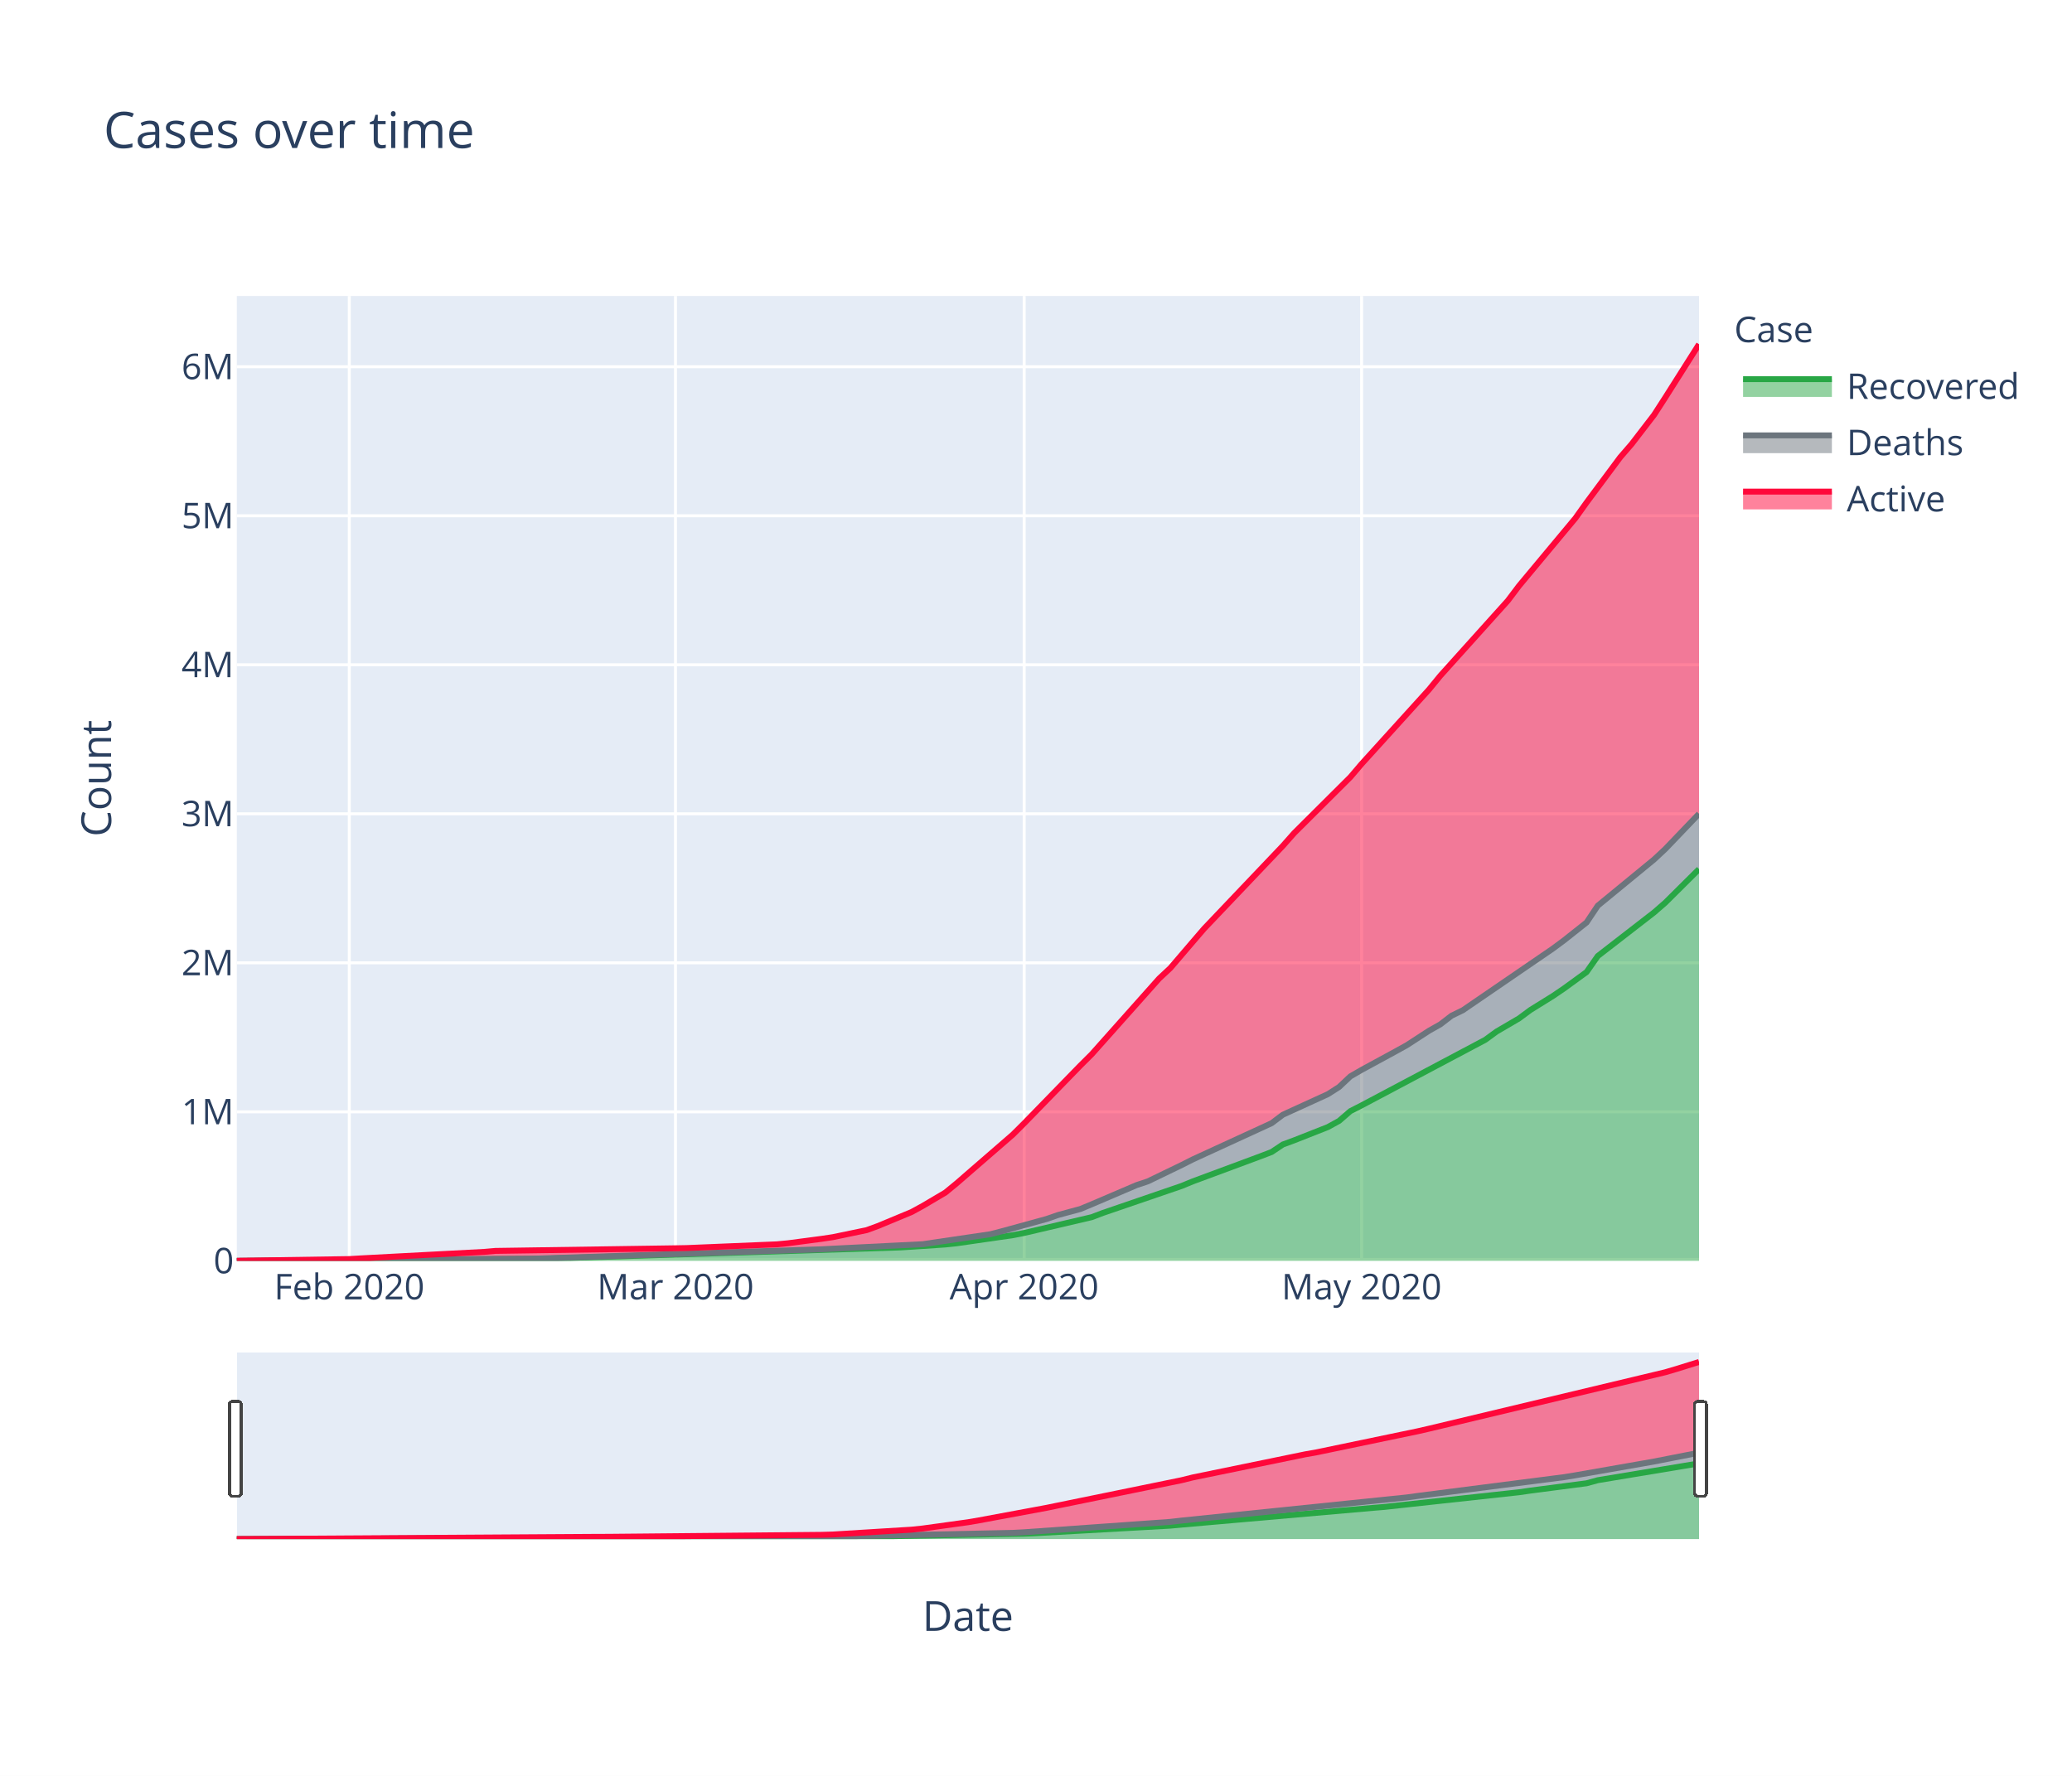
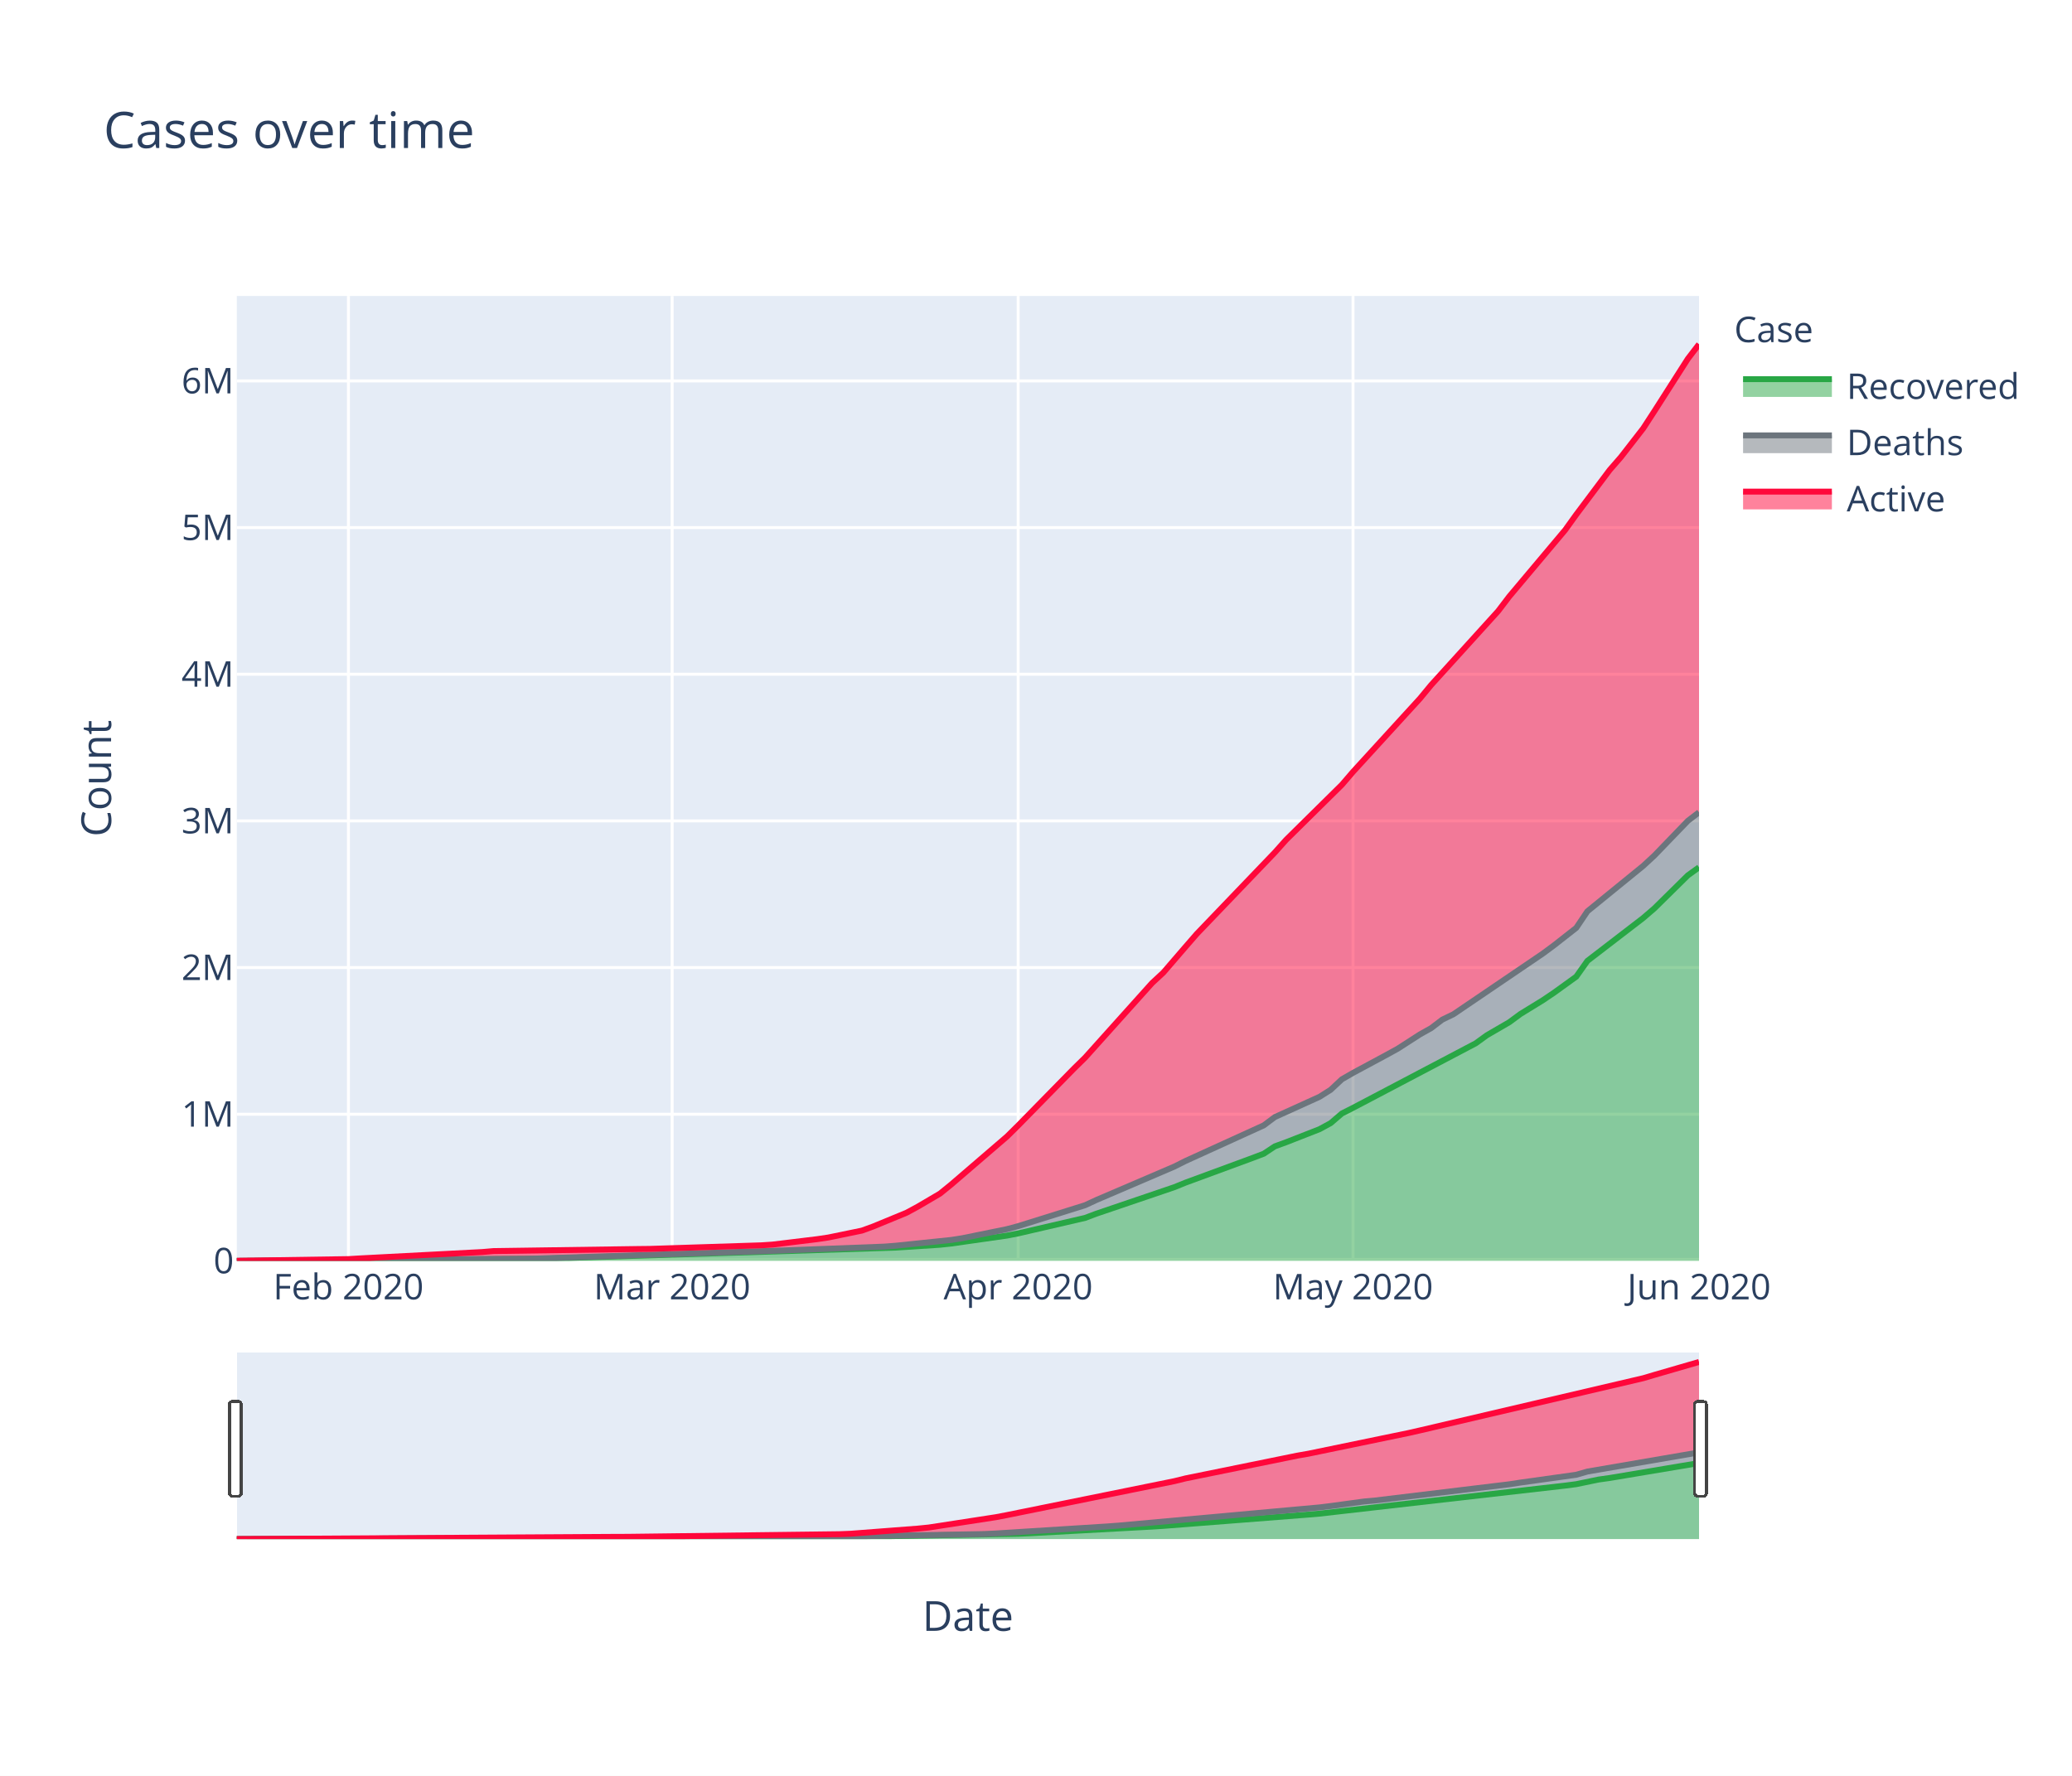
<svg xmlns="http://www.w3.org/2000/svg" class="main-svg" width="700" height="600" style="" viewBox="0 0 700 600">
  <rect x="0" y="0" width="700" height="600" style="fill: rgb(255, 255, 255); fill-opacity: 1;" />
-   <defs id="defs-5754a7">
+   <defs id="defs-0ef2ff">
    <g class="clips">
-       <clipPath id="clip5754a7xyplot" class="plotclip">
+       <clipPath id="clip0ef2ffxyplot" class="plotclip">
        <rect width="494" height="326" />
      </clipPath>
-       <clipPath class="axesclip" id="clip5754a7x">
+       <clipPath class="axesclip" id="clip0ef2ffx">
        <rect x="80" y="0" width="494" height="600" />
      </clipPath>
-       <clipPath class="axesclip" id="clip5754a7y">
+       <clipPath class="axesclip" id="clip0ef2ffy">
        <rect x="0" y="100" width="700" height="326" />
      </clipPath>
-       <clipPath class="axesclip" id="clip5754a7xy">
+       <clipPath class="axesclip" id="clip0ef2ffxy">
        <rect x="80" y="100" width="494" height="326" />
      </clipPath>
    </g>
    <g class="gradients" />
  </defs>
  <g class="bglayer">
    <rect class="bg" x="80" y="100" width="494" height="326" style="fill: rgb(229, 236, 246); fill-opacity: 1; stroke-width: 0;" />
  </g>
  <g class="layer-below">
    <g class="imagelayer" />
    <g class="shapelayer" />
  </g>
  <g class="cartesianlayer">
    <g class="subplot xy">
      <g class="layer-subplot">
        <g class="shapelayer" />
        <g class="imagelayer" />
      </g>
      <g class="gridlayer">
        <g class="x">
-           <path class="xgrid crisp" transform="translate(118,0)" d="M0,100v326" style="stroke: rgb(255, 255, 255); stroke-opacity: 1; stroke-width: 1px;" />
-           <path class="xgrid crisp" transform="translate(228.2,0)" d="M0,100v326" style="stroke: rgb(255, 255, 255); stroke-opacity: 1; stroke-width: 1px;" />
-           <path class="xgrid crisp" transform="translate(346,0)" d="M0,100v326" style="stroke: rgb(255, 255, 255); stroke-opacity: 1; stroke-width: 1px;" />
-           <path class="xgrid crisp" transform="translate(460,0)" d="M0,100v326" style="stroke: rgb(255, 255, 255); stroke-opacity: 1; stroke-width: 1px;" />
+           <path class="xgrid crisp" transform="translate(117.71,0)" d="M0,100v326" style="stroke: rgb(255, 255, 255); stroke-opacity: 1; stroke-width: 1px;" />
+           <path class="xgrid crisp" transform="translate(227.07,0)" d="M0,100v326" style="stroke: rgb(255, 255, 255); stroke-opacity: 1; stroke-width: 1px;" />
+           <path class="xgrid crisp" transform="translate(343.97,0)" d="M0,100v326" style="stroke: rgb(255, 255, 255); stroke-opacity: 1; stroke-width: 1px;" />
+           <path class="xgrid crisp" transform="translate(457.1,0)" d="M0,100v326" style="stroke: rgb(255, 255, 255); stroke-opacity: 1; stroke-width: 1px;" />
        </g>
        <g class="y">
-           <path class="ygrid crisp" transform="translate(0,375.65)" d="M80,0h494" style="stroke: rgb(255, 255, 255); stroke-opacity: 1; stroke-width: 1px;" />
-           <path class="ygrid crisp" transform="translate(0,325.3)" d="M80,0h494" style="stroke: rgb(255, 255, 255); stroke-opacity: 1; stroke-width: 1px;" />
-           <path class="ygrid crisp" transform="translate(0,274.95)" d="M80,0h494" style="stroke: rgb(255, 255, 255); stroke-opacity: 1; stroke-width: 1px;" />
-           <path class="ygrid crisp" transform="translate(0,224.6)" d="M80,0h494" style="stroke: rgb(255, 255, 255); stroke-opacity: 1; stroke-width: 1px;" />
-           <path class="ygrid crisp" transform="translate(0,174.26)" d="M80,0h494" style="stroke: rgb(255, 255, 255); stroke-opacity: 1; stroke-width: 1px;" />
-           <path class="ygrid crisp" transform="translate(0,123.91)" d="M80,0h494" style="stroke: rgb(255, 255, 255); stroke-opacity: 1; stroke-width: 1px;" />
+           <path class="ygrid crisp" transform="translate(0,376.45)" d="M80,0h494" style="stroke: rgb(255, 255, 255); stroke-opacity: 1; stroke-width: 1px;" />
+           <path class="ygrid crisp" transform="translate(0,326.9)" d="M80,0h494" style="stroke: rgb(255, 255, 255); stroke-opacity: 1; stroke-width: 1px;" />
+           <path class="ygrid crisp" transform="translate(0,277.35)" d="M80,0h494" style="stroke: rgb(255, 255, 255); stroke-opacity: 1; stroke-width: 1px;" />
+           <path class="ygrid crisp" transform="translate(0,227.8)" d="M80,0h494" style="stroke: rgb(255, 255, 255); stroke-opacity: 1; stroke-width: 1px;" />
+           <path class="ygrid crisp" transform="translate(0,178.25)" d="M80,0h494" style="stroke: rgb(255, 255, 255); stroke-opacity: 1; stroke-width: 1px;" />
+           <path class="ygrid crisp" transform="translate(0,128.7)" d="M80,0h494" style="stroke: rgb(255, 255, 255); stroke-opacity: 1; stroke-width: 1px;" />
        </g>
      </g>
      <g class="zerolinelayer">
        <path class="yzl zl crisp" transform="translate(0,426)" d="M80,0h494" style="stroke: rgb(255, 255, 255); stroke-opacity: 1; stroke-width: 2px;" />
      </g>
      <path class="xlines-below" />
      <path class="ylines-below" />
      <g class="overlines-below" />
      <g class="xaxislayer-below" />
      <g class="yaxislayer-below" />
      <g class="overaxes-below" />
-       <g class="plot" transform="translate(80, 100)" clip-path="url('#clip5754a7xyplot')">
+       <g class="plot" transform="translate(80, 100)" clip-path="url('#clip0ef2ffxyplot')">
        <g class="scatterlayer mlayer">
-           <g class="trace scatter trace9bbd2c" style="stroke-miterlimit: 2;">
+           <g class="trace scatter trace11f386" style="stroke-miterlimit: 2;">
            <g class="fills">
              <g>
-                 <path class="js-fill" d="M494,326L0,326L0,326L102.6,325.28L106.4,325.19L224.2,321.46L228,321.22L239.4,320.46L243.2,320.06L262.2,317.32L266,316.57L288.8,311.24L292.6,309.8L319.2,300.69L323,299.13L345.8,290.67L349.6,289.22L353.4,286.68L357.2,285.28L368.6,280.79L372.4,278.7L376.2,275.41L380,273.47L421.8,251.3L425.6,248.52L433.2,244.07L437,241.25L444.6,236.53L448.4,233.95L456,228.42L459.8,223L478.8,208.28L482.6,204.97L494,193.64" style="fill: rgb(40, 167, 69); fill-opacity: 0.5; stroke-width: 0;" />
+                 <path class="js-fill" d="M494,326L0,326L0,326L101.82,325.29L105.59,325.2L222.49,321.53L226.26,321.29L237.57,320.55L241.34,320.15L260.2,317.46L263.97,316.72L286.6,311.48L290.37,310.06L316.76,301.09L320.53,299.56L343.16,291.23L346.93,289.8L350.7,287.3L354.47,285.93L365.79,281.5L369.56,279.45L373.33,276.21L377.1,274.3L418.58,252.48L422.35,249.75L429.89,245.37L433.66,242.59L441.21,237.95L444.98,235.41L452.52,229.97L456.29,224.64L475.15,210.14L478.92,206.89L490.23,195.74L494,193.03" style="fill: rgb(40, 167, 69); fill-opacity: 0.5; stroke-width: 0;" />
              </g>
              <g>
-                 <path class="js-fill" d="M0,326L98.8,325.27L102.6,325.18L197.6,322.08L201.4,321.88L231.8,320.36L235.6,319.79L254.6,316.99L258.4,316.01L273.6,311.84L277.4,310.52L285,308.47L288.8,306.89L304,300.39L307.8,299.13L319.2,293.62L323,291.7L349.6,279.48L353.4,276.62L368.6,269.68L372.4,267.25L376.2,263.67L380,261.47L391.4,255.27L395.2,253.17L402.8,248.23L406.6,246.09L410.4,243.17L414.2,241.32L444.6,220.51L448.4,217.69L456,211.67L459.8,205.99L478.8,190.39L482.6,186.84L494,174.93L494,193.64L482.6,204.97L478.8,208.28L459.8,223L456,228.42L448.4,233.95L444.6,236.53L437,241.25L433.2,244.07L425.6,248.52L421.8,251.3L380,273.47L376.2,275.41L372.4,278.7L368.6,280.79L357.2,285.28L353.4,286.68L349.6,289.22L345.8,290.67L323,299.13L319.2,300.69L292.6,309.8L288.8,311.24L266,316.57L262.2,317.32L243.2,320.06L239.4,320.46L228,321.22L224.2,321.46L106.4,325.19L102.6,325.28L0,326Z" style="fill: rgb(108, 117, 125); fill-opacity: 0.5; stroke-width: 0;" />
+                 <path class="js-fill" d="M0,326L98.05,325.28L101.82,325.19L181.01,322.61L184.78,322.47L218.72,321.18L222.49,320.89L241.34,318.93L245.11,318.34L260.2,315.27L263.97,314.26L286.6,307.19L290.37,305.44L316.76,294.13L320.53,292.24L346.93,280.22L350.7,277.41L365.79,270.57L369.56,268.19L373.33,264.66L377.1,262.49L388.41,256.4L392.18,254.33L399.73,249.47L403.5,247.36L407.27,244.49L411.04,242.67L441.21,222.19L444.98,219.4L452.52,213.49L456.29,207.89L475.15,192.54L478.92,189.05L490.23,177.32L494,174.44L494,193.03L490.23,195.74L478.92,206.89L475.15,210.14L456.29,224.64L452.52,229.97L444.98,235.41L441.21,237.95L433.66,242.59L429.89,245.37L422.35,249.75L418.58,252.48L377.1,274.3L373.33,276.21L369.56,279.45L365.79,281.5L354.47,285.93L350.7,287.3L346.93,289.8L343.16,291.23L320.53,299.56L316.76,301.09L290.37,310.06L286.6,311.48L263.97,316.72L260.2,317.46L241.34,320.15L237.57,320.55L226.26,321.29L222.49,321.53L105.59,325.2L101.82,325.29L0,326Z" style="fill: rgb(108, 117, 125); fill-opacity: 0.5; stroke-width: 0;" />
              </g>
            </g>
            <g class="errorbars" />
            <g class="lines">
-               <path class="js-line" d="M0,326L102.6,325.28L106.4,325.19L224.2,321.46L228,321.22L239.4,320.46L243.2,320.06L262.2,317.32L266,316.57L288.8,311.24L292.6,309.8L319.2,300.69L323,299.13L345.8,290.67L349.6,289.22L353.4,286.68L357.2,285.28L368.6,280.79L372.4,278.7L376.2,275.41L380,273.47L421.8,251.3L425.6,248.52L433.2,244.07L437,241.25L444.6,236.53L448.4,233.95L456,228.42L459.8,223L478.8,208.28L482.6,204.97L494,193.64" style="vector-effect: non-scaling-stroke; fill: none; stroke: rgb(40, 167, 69); stroke-opacity: 1; stroke-width: 2px; opacity: 1;" />
+               <path class="js-line" d="M0,326L101.82,325.29L105.59,325.2L222.49,321.53L226.26,321.29L237.57,320.55L241.34,320.15L260.2,317.46L263.97,316.72L286.6,311.48L290.37,310.06L316.76,301.09L320.53,299.56L343.16,291.23L346.93,289.8L350.7,287.3L354.47,285.93L365.79,281.5L369.56,279.45L373.33,276.21L377.1,274.3L418.58,252.48L422.35,249.75L429.89,245.37L433.66,242.59L441.21,237.95L444.98,235.41L452.52,229.97L456.29,224.64L475.15,210.14L478.92,206.89L490.23,195.74L494,193.03" style="vector-effect: non-scaling-stroke; fill: none; stroke: rgb(40, 167, 69); stroke-opacity: 1; stroke-width: 2px; opacity: 1;" />
            </g>
            <g class="points" />
            <g class="text" />
          </g>
-           <g class="trace scatter trace257db1" style="stroke-miterlimit: 2;">
+           <g class="trace scatter trace786632" style="stroke-miterlimit: 2;">
            <g class="fills">
              <g>
-                 <path class="js-fill" d="M0,325.97L38,325.39L41.8,325.16L83.6,322.96L87.4,322.63L148.2,321.74L152,321.67L182.4,320.41L186.2,320.05L197.6,318.55L201.4,317.98L212.8,315.61L216.6,314.22L228,309.48L231.8,307.4L239.4,302.91L243.2,299.79L262.2,283.31L266,279.52L285,259.99L288.8,256.21L311.6,230.61L315.4,227.06L323,218.17L326.8,213.75L353.4,185.78L357.2,181.48L376.2,162.56L380,158.1L402.8,132.94L406.6,128.3L429.4,102.95L433.2,97.92L452.2,75.11L456,69.79L467.4,54.46L471.2,50.07L478.8,40.19L482.6,34.3L494,16.3L494,174.93L482.6,186.84L478.8,190.39L459.8,205.99L456,211.67L448.4,217.69L444.6,220.51L414.2,241.32L410.4,243.17L406.6,246.09L402.8,248.23L395.2,253.17L391.4,255.27L380,261.47L376.2,263.67L372.4,267.25L368.6,269.68L353.4,276.62L349.6,279.48L323,291.7L319.2,293.62L307.8,299.13L304,300.39L288.8,306.89L285,308.47L277.4,310.52L273.6,311.84L258.4,316.01L254.6,316.99L235.6,319.79L231.8,320.36L201.4,321.88L197.6,322.08L102.6,325.18L98.8,325.27L0,326Z" style="fill: rgb(255, 7, 58); fill-opacity: 0.5; stroke-width: 0;" />
+                 <path class="js-fill" d="M0,325.97L37.71,325.4L41.48,325.17L82.96,323.01L86.73,322.69L135.76,321.99L139.53,321.95L177.24,320.74L181.01,320.49L196.09,318.66L199.86,318.1L211.18,315.77L214.95,314.4L226.26,309.74L230.03,307.7L237.57,303.27L241.34,300.21L260.2,283.99L263.97,280.26L282.82,261.03L286.6,257.32L309.22,232.12L312.99,228.63L320.53,219.88L324.31,215.53L350.7,188L354.47,183.77L373.33,165.15L377.1,160.76L399.73,136L403.5,131.43L426.12,106.48L429.89,101.53L448.75,79.09L452.52,73.85L463.83,58.77L467.6,54.44L475.15,44.72L478.92,38.92L490.23,21.21L494,16.3L494,174.44L490.23,177.32L478.92,189.05L475.15,192.54L456.29,207.89L452.52,213.49L444.98,219.4L441.21,222.19L411.04,242.67L407.27,244.49L403.5,247.36L399.73,249.47L392.18,254.33L388.41,256.4L377.1,262.49L373.33,264.66L369.56,268.19L365.79,270.57L350.7,277.41L346.93,280.22L320.53,292.24L316.76,294.13L290.37,305.44L286.6,307.19L263.97,314.26L260.2,315.27L245.11,318.34L241.34,318.93L222.49,320.89L218.72,321.18L184.78,322.47L181.01,322.61L101.82,325.19L98.05,325.28L0,326Z" style="fill: rgb(255, 7, 58); fill-opacity: 0.5; stroke-width: 0;" />
              </g>
            </g>
            <g class="errorbars" />
            <g class="lines">
-               <path class="js-line" d="M0,326L98.8,325.27L102.6,325.18L197.6,322.08L201.4,321.88L231.8,320.36L235.6,319.79L254.6,316.99L258.4,316.01L273.6,311.84L277.4,310.52L285,308.47L288.8,306.89L304,300.39L307.8,299.13L319.2,293.62L323,291.7L349.6,279.48L353.4,276.62L368.6,269.68L372.4,267.25L376.2,263.67L380,261.47L391.4,255.27L395.2,253.17L402.8,248.23L406.6,246.09L410.4,243.17L414.2,241.32L444.6,220.51L448.4,217.69L456,211.67L459.8,205.99L478.8,190.39L482.6,186.84L494,174.93" style="vector-effect: non-scaling-stroke; fill: none; stroke: rgb(108, 117, 125); stroke-opacity: 1; stroke-width: 2px; opacity: 1;" />
+               <path class="js-line" d="M0,326L98.05,325.28L101.82,325.19L181.01,322.61L184.78,322.47L218.72,321.18L222.49,320.89L241.34,318.93L245.11,318.34L260.2,315.27L263.97,314.26L286.6,307.19L290.37,305.44L316.76,294.13L320.53,292.24L346.93,280.22L350.7,277.41L365.79,270.57L369.56,268.19L373.33,264.66L377.1,262.49L388.41,256.4L392.18,254.33L399.73,249.47L403.5,247.36L407.27,244.49L411.04,242.67L441.21,222.19L444.98,219.4L452.52,213.49L456.29,207.89L475.15,192.54L478.92,189.05L490.23,177.32L494,174.44" style="vector-effect: non-scaling-stroke; fill: none; stroke: rgb(108, 117, 125); stroke-opacity: 1; stroke-width: 2px; opacity: 1;" />
            </g>
            <g class="points" />
            <g class="text" />
          </g>
-           <g class="trace scatter traced97a91" style="stroke-miterlimit: 2;">
+           <g class="trace scatter tracea36ed5" style="stroke-miterlimit: 2;">
            <g class="fills" />
            <g class="errorbars" />
            <g class="lines">
-               <path class="js-line" d="M0,325.97L38,325.39L41.8,325.16L83.6,322.96L87.4,322.63L148.2,321.74L152,321.67L182.4,320.41L186.2,320.05L197.6,318.55L201.4,317.98L212.8,315.61L216.6,314.22L228,309.48L231.8,307.4L239.4,302.91L243.2,299.79L262.2,283.31L266,279.52L285,259.99L288.8,256.21L311.6,230.61L315.4,227.06L323,218.17L326.8,213.75L353.4,185.78L357.2,181.48L376.2,162.56L380,158.1L402.8,132.94L406.6,128.3L429.4,102.95L433.2,97.92L452.2,75.11L456,69.79L467.4,54.46L471.2,50.07L478.8,40.19L482.6,34.3L494,16.3" style="vector-effect: non-scaling-stroke; fill: none; stroke: rgb(255, 7, 58); stroke-opacity: 1; stroke-width: 2px; opacity: 1;" />
+               <path class="js-line" d="M0,325.97L37.71,325.4L41.48,325.17L82.96,323.01L86.73,322.69L135.76,321.99L139.53,321.95L177.24,320.74L181.01,320.49L196.09,318.66L199.86,318.1L211.18,315.77L214.95,314.4L226.26,309.74L230.03,307.7L237.57,303.27L241.34,300.21L260.2,283.99L263.97,280.26L282.82,261.03L286.6,257.32L309.22,232.12L312.99,228.63L320.53,219.88L324.31,215.53L350.7,188L354.47,183.77L373.33,165.15L377.1,160.76L399.73,136L403.5,131.43L426.12,106.48L429.89,101.53L448.75,79.09L452.52,73.85L463.83,58.77L467.6,54.44L475.15,44.72L478.92,38.92L490.23,21.21L494,16.3" style="vector-effect: non-scaling-stroke; fill: none; stroke: rgb(255, 7, 58); stroke-opacity: 1; stroke-width: 2px; opacity: 1;" />
            </g>
            <g class="points" />
            <g class="text" />
          </g>
        </g>
      </g>
      <g class="overplot" />
      <path class="xlines-above crisp" style="fill: none;" d="M0,0" />
      <path class="ylines-above crisp" style="fill: none;" d="M0,0" />
      <g class="overlines-above" />
      <g class="xaxislayer-above">
        <g class="xtick">
-           <text text-anchor="middle" x="0" y="439" transform="translate(118,0)" style="font-family: 'Open Sans', verdana, arial, sans-serif; font-size: 12px; fill: rgb(42, 63, 95); fill-opacity: 1; white-space: pre;">Feb 2020</text>
-         </g>
-         <g class="xtick">
-           <text text-anchor="middle" x="0" y="439" transform="translate(228.2,0)" style="font-family: 'Open Sans', verdana, arial, sans-serif; font-size: 12px; fill: rgb(42, 63, 95); fill-opacity: 1; white-space: pre;">Mar 2020</text>
-         </g>
-         <g class="xtick">
-           <text text-anchor="middle" x="0" y="439" transform="translate(346,0)" style="font-family: 'Open Sans', verdana, arial, sans-serif; font-size: 12px; fill: rgb(42, 63, 95); fill-opacity: 1; white-space: pre;">Apr 2020</text>
-         </g>
-         <g class="xtick">
-           <text text-anchor="middle" x="0" y="439" transform="translate(460,0)" style="font-family: 'Open Sans', verdana, arial, sans-serif; font-size: 12px; fill: rgb(42, 63, 95); fill-opacity: 1; white-space: pre;">May 2020</text>
+           <text text-anchor="middle" x="0" y="439" transform="translate(117.71,0)" style="font-family: 'Open Sans', verdana, arial, sans-serif; font-size: 12px; fill: rgb(42, 63, 95); fill-opacity: 1; white-space: pre;">Feb 2020</text>
+         </g>
+         <g class="xtick">
+           <text text-anchor="middle" x="0" y="439" transform="translate(227.07,0)" style="font-family: 'Open Sans', verdana, arial, sans-serif; font-size: 12px; fill: rgb(42, 63, 95); fill-opacity: 1; white-space: pre;">Mar 2020</text>
+         </g>
+         <g class="xtick">
+           <text text-anchor="middle" x="0" y="439" transform="translate(343.97,0)" style="font-family: 'Open Sans', verdana, arial, sans-serif; font-size: 12px; fill: rgb(42, 63, 95); fill-opacity: 1; white-space: pre;">Apr 2020</text>
+         </g>
+         <g class="xtick">
+           <text text-anchor="middle" x="0" y="439" transform="translate(457.1,0)" style="font-family: 'Open Sans', verdana, arial, sans-serif; font-size: 12px; fill: rgb(42, 63, 95); fill-opacity: 1; white-space: pre;">May 2020</text>
+         </g>
+         <g class="xtick">
+           <text text-anchor="middle" x="0" y="439" transform="translate(574,0)" style="font-family: 'Open Sans', verdana, arial, sans-serif; font-size: 12px; fill: rgb(42, 63, 95); fill-opacity: 1; white-space: pre;">Jun 2020</text>
        </g>
      </g>
      <g class="yaxislayer-above">
        <g class="ytick">
          <text text-anchor="end" x="79" y="4.2" transform="translate(0,426)" style="font-family: 'Open Sans', verdana, arial, sans-serif; font-size: 12px; fill: rgb(42, 63, 95); fill-opacity: 1; white-space: pre;">0</text>
        </g>
        <g class="ytick">
-           <text text-anchor="end" x="79" y="4.2" transform="translate(0,375.65)" style="font-family: 'Open Sans', verdana, arial, sans-serif; font-size: 12px; fill: rgb(42, 63, 95); fill-opacity: 1; white-space: pre;">1M</text>
-         </g>
-         <g class="ytick">
-           <text text-anchor="end" x="79" y="4.2" transform="translate(0,325.3)" style="font-family: 'Open Sans', verdana, arial, sans-serif; font-size: 12px; fill: rgb(42, 63, 95); fill-opacity: 1; white-space: pre;">2M</text>
-         </g>
-         <g class="ytick">
-           <text text-anchor="end" x="79" y="4.2" transform="translate(0,274.95)" style="font-family: 'Open Sans', verdana, arial, sans-serif; font-size: 12px; fill: rgb(42, 63, 95); fill-opacity: 1; white-space: pre;">3M</text>
-         </g>
-         <g class="ytick">
-           <text text-anchor="end" x="79" y="4.2" transform="translate(0,224.6)" style="font-family: 'Open Sans', verdana, arial, sans-serif; font-size: 12px; fill: rgb(42, 63, 95); fill-opacity: 1; white-space: pre;">4M</text>
-         </g>
-         <g class="ytick">
-           <text text-anchor="end" x="79" y="4.2" transform="translate(0,174.26)" style="font-family: 'Open Sans', verdana, arial, sans-serif; font-size: 12px; fill: rgb(42, 63, 95); fill-opacity: 1; white-space: pre;">5M</text>
-         </g>
-         <g class="ytick">
-           <text text-anchor="end" x="79" y="4.2" transform="translate(0,123.91)" style="font-family: 'Open Sans', verdana, arial, sans-serif; font-size: 12px; fill: rgb(42, 63, 95); fill-opacity: 1; white-space: pre;">6M</text>
+           <text text-anchor="end" x="79" y="4.2" transform="translate(0,376.45)" style="font-family: 'Open Sans', verdana, arial, sans-serif; font-size: 12px; fill: rgb(42, 63, 95); fill-opacity: 1; white-space: pre;">1M</text>
+         </g>
+         <g class="ytick">
+           <text text-anchor="end" x="79" y="4.2" transform="translate(0,326.9)" style="font-family: 'Open Sans', verdana, arial, sans-serif; font-size: 12px; fill: rgb(42, 63, 95); fill-opacity: 1; white-space: pre;">2M</text>
+         </g>
+         <g class="ytick">
+           <text text-anchor="end" x="79" y="4.2" transform="translate(0,277.35)" style="font-family: 'Open Sans', verdana, arial, sans-serif; font-size: 12px; fill: rgb(42, 63, 95); fill-opacity: 1; white-space: pre;">3M</text>
+         </g>
+         <g class="ytick">
+           <text text-anchor="end" x="79" y="4.2" transform="translate(0,227.8)" style="font-family: 'Open Sans', verdana, arial, sans-serif; font-size: 12px; fill: rgb(42, 63, 95); fill-opacity: 1; white-space: pre;">4M</text>
+         </g>
+         <g class="ytick">
+           <text text-anchor="end" x="79" y="4.2" transform="translate(0,178.25)" style="font-family: 'Open Sans', verdana, arial, sans-serif; font-size: 12px; fill: rgb(42, 63, 95); fill-opacity: 1; white-space: pre;">5M</text>
+         </g>
+         <g class="ytick">
+           <text text-anchor="end" x="79" y="4.2" transform="translate(0,128.7)" style="font-family: 'Open Sans', verdana, arial, sans-serif; font-size: 12px; fill: rgb(42, 63, 95); fill-opacity: 1; white-space: pre;">6M</text>
        </g>
      </g>
      <g class="overaxes-above" />
    </g>
  </g>
  <g class="polarlayer" />
  <g class="ternarylayer" />
  <g class="geolayer" />
  <g class="funnelarealayer" />
  <g class="pielayer" />
  <g class="treemaplayer" />
  <g class="sunburstlayer" />
  <g class="glimages" />
-   <defs id="topdefs-5754a7">
+   <defs id="topdefs-0ef2ff">
    <g class="clips" />
-     <clipPath id="legend5754a7">
+     <clipPath id="legend0ef2ff">
      <rect width="104" height="83" x="0" y="0" />
    </clipPath>
-     <clipPath id="rangesliderx-5754a7">
+     <clipPath id="rangesliderx-0ef2ff">
      <rect x="0" y="0" width="494" height="63" />
    </clipPath>
  </defs>
  <g class="layer-above">
    <g class="imagelayer" />
    <g class="shapelayer" />
  </g>
  <g class="infolayer">
    <g class="legend" pointer-events="all" transform="translate(583.88, 100)">
      <rect class="bg" shape-rendering="crispEdges" style="stroke: rgb(68, 68, 68); stroke-opacity: 1; fill: rgb(255, 255, 255); fill-opacity: 1; stroke-width: 0px;" width="104" height="83" x="0" y="0" />
-       <g class="scrollbox" transform="translate(0, 0)" clip-path="url('#legend5754a7')">
+       <g class="scrollbox" transform="translate(0, 0)" clip-path="url('#legend0ef2ff')">
        <text class="legendtitletext user-select-none" text-anchor="start" x="2" y="15.6" style="font-family: 'Open Sans', verdana, arial, sans-serif; font-size: 12px; fill: rgb(42, 63, 95); fill-opacity: 1; white-space: pre;">Case</text>
        <g class="groups" transform="translate(0, 0)">
          <g class="traces" transform="translate(0, 30.1)" style="opacity: 1;">
            <text class="legendtext user-select-none" text-anchor="start" x="40" y="4.68" style="font-family: 'Open Sans', verdana, arial, sans-serif; font-size: 12px; fill: rgb(42, 63, 95); fill-opacity: 1; white-space: pre;">Recovered</text>
            <g class="layers">
              <g class="legendfill">
                <path class="js-fill" d="M5,-2h30v6h-30z" style="stroke-width: 0; fill: rgb(40, 167, 69); fill-opacity: 0.5;" />
              </g>
              <g class="legendlines">
                <path class="js-line" d="M5,-2h30" style="fill: none; stroke: rgb(40, 167, 69); stroke-opacity: 1; stroke-width: 2px;" />
              </g>
              <g class="legendsymbols">
                <g class="legendpoints" />
              </g>
            </g>
            <rect class="legendtoggle" pointer-events="all" x="0" y="-9.5" width="98.031" height="19" style="cursor: pointer; fill: rgb(0, 0, 0); fill-opacity: 0;" />
          </g>
        </g>
        <g class="groups" transform="translate(0, 0)">
          <g class="traces" transform="translate(0, 49.1)" style="opacity: 1;">
            <text class="legendtext user-select-none" text-anchor="start" x="40" y="4.68" style="font-family: 'Open Sans', verdana, arial, sans-serif; font-size: 12px; fill: rgb(42, 63, 95); fill-opacity: 1; white-space: pre;">Deaths</text>
            <g class="layers">
              <g class="legendfill">
                <path class="js-fill" d="M5,-2h30v6h-30z" style="stroke-width: 0; fill: rgb(108, 117, 125); fill-opacity: 0.5;" />
              </g>
              <g class="legendlines">
                <path class="js-line" d="M5,-2h30" style="fill: none; stroke: rgb(108, 117, 125); stroke-opacity: 1; stroke-width: 2px;" />
              </g>
              <g class="legendsymbols">
                <g class="legendpoints" />
              </g>
            </g>
            <rect class="legendtoggle" pointer-events="all" x="0" y="-9.5" width="98.031" height="19" style="cursor: pointer; fill: rgb(0, 0, 0); fill-opacity: 0;" />
          </g>
        </g>
        <g class="groups" transform="translate(0, 0)">
          <g class="traces" transform="translate(0, 68.1)" style="opacity: 1;">
            <text class="legendtext user-select-none" text-anchor="start" x="40" y="4.68" style="font-family: 'Open Sans', verdana, arial, sans-serif; font-size: 12px; fill: rgb(42, 63, 95); fill-opacity: 1; white-space: pre;">Active</text>
            <g class="layers">
              <g class="legendfill">
                <path class="js-fill" d="M5,-2h30v6h-30z" style="stroke-width: 0; fill: rgb(255, 7, 58); fill-opacity: 0.5;" />
              </g>
              <g class="legendlines">
                <path class="js-line" d="M5,-2h30" style="fill: none; stroke: rgb(255, 7, 58); stroke-opacity: 1; stroke-width: 2px;" />
              </g>
              <g class="legendsymbols">
                <g class="legendpoints" />
              </g>
            </g>
            <rect class="legendtoggle" pointer-events="all" x="0" y="-9.5" width="98.031" height="19" style="cursor: pointer; fill: rgb(0, 0, 0); fill-opacity: 0;" />
          </g>
        </g>
      </g>
      <rect class="scrollbar" rx="20" ry="3" width="0" height="0" x="0" y="0" style="fill: rgb(128, 139, 164); fill-opacity: 1;" />
    </g>
    <g class="g-gtitle">
      <text class="gtitle" x="35" y="50" text-anchor="start" dy="0em" style="font-family: 'Open Sans', verdana, arial, sans-serif; font-size: 17px; fill: rgb(42, 63, 95); opacity: 1; font-weight: normal; white-space: pre;">Cases over time</text>
    </g>
    <g class="rangeslider-container" pointer-events="all" transform="translate(80,457)">
      <rect class="rangeslider-bg" x="0" y="0" shape-rendering="crispEdges" width="494" height="63" transform="translate(0,0)" fill="#E5ECF6" stroke="#444" stroke-width="0" />
-       <g class="rangeslider-rangeplot xy" clip-path="url('#rangesliderx-5754a7')">
+       <g class="rangeslider-rangeplot xy" clip-path="url('#rangesliderx-0ef2ff')">
        <g class="layer-subplot">
          <g class="shapelayer" />
          <g class="imagelayer" />
        </g>
        <g class="gridlayer">
          <g class="x" />
          <g class="y" />
        </g>
        <g class="zerolinelayer" />
        <path class="xlines-below" />
        <path class="ylines-below" />
        <g class="overlines-below" />
        <g class="xaxislayer-below" />
        <g class="yaxislayer-below" />
        <g class="overaxes-below" />
        <g class="plot">
          <g class="scatterlayer mlayer rangeplot">
-             <g class="trace scatter trace9bbd2c" style="stroke-miterlimit: 2;">
+             <g class="trace scatter trace11f386" style="stroke-miterlimit: 2;">
              <g class="fills">
                <g>
-                   <path class="js-fill" d="M494,63L0,63L0,63L205.2,62.25L209,62.23L266,61.18L269.8,61.01L315.4,58.46L319.2,58.11L383.8,52.45L387.6,52.14L433.2,47.17L437,46.62L456,44.14L459.8,43.1L494,37.42" style="fill: rgb(40, 167, 69); fill-opacity: 0.5; stroke-width: 0;" />
+                   <path class="js-fill" d="M494,63L0,63L0,63L203.63,62.26L207.4,62.24L263.97,61.21L267.74,61.04L309.22,58.78L312.99,58.54L362.02,54.72L365.79,54.4L448.75,44.93L452.52,44.44L460.06,42.88L463.83,42.35L494,37.3" style="fill: rgb(40, 167, 69); fill-opacity: 0.5; stroke-width: 0;" />
                </g>
                <g>
-                   <path class="js-fill" d="M0,63L193.8,62.27L197.6,62.24L262.2,60.89L266,60.69L315.4,57.18L319.2,56.74L395.2,48.93L399,48.41L448.4,42.07L452.2,41.45L475,37.46L478.8,36.79L494,33.81L494,37.42L459.8,43.1L456,44.14L437,46.62L433.2,47.17L387.6,52.14L383.8,52.45L319.2,58.11L315.4,58.46L269.8,61.01L266,61.18L209,62.23L205.2,62.25L0,63Z" style="fill: rgb(108, 117, 125); fill-opacity: 0.5; stroke-width: 0;" />
+                   <path class="js-fill" d="M0,63L196.09,62.25L199.86,62.22L252.66,61.29L256.43,61.1L294.14,58.72L297.91,58.44L365.79,52.29L369.56,51.83L380.87,50.29L384.64,49.95L429.89,44.48L433.66,43.9L452.52,41.26L456.29,40.18L494,33.71L494,37.3L463.83,42.35L460.06,42.88L452.52,44.44L448.75,44.93L365.79,54.4L362.02,54.72L312.99,58.54L309.22,58.78L267.74,61.04L263.97,61.21L207.4,62.24L203.63,62.26L0,63Z" style="fill: rgb(108, 117, 125); fill-opacity: 0.5; stroke-width: 0;" />
                </g>
              </g>
              <g class="errorbars" />
              <g class="lines">
-                 <path class="js-line" d="M0,63L205.2,62.25L209,62.23L266,61.18L269.8,61.01L315.4,58.46L319.2,58.11L383.8,52.45L387.6,52.14L433.2,47.17L437,46.62L456,44.14L459.8,43.1L494,37.42" style="vector-effect: non-scaling-stroke; fill: none; stroke: rgb(40, 167, 69); stroke-opacity: 1; stroke-width: 2px; opacity: 1;" />
+                 <path class="js-line" d="M0,63L203.63,62.26L207.4,62.24L263.97,61.21L267.74,61.04L309.22,58.78L312.99,58.54L362.02,54.72L365.79,54.4L448.75,44.93L452.52,44.44L460.06,42.88L463.83,42.35L494,37.3" style="vector-effect: non-scaling-stroke; fill: none; stroke: rgb(40, 167, 69); stroke-opacity: 1; stroke-width: 2px; opacity: 1;" />
              </g>
              <g class="points" />
              <g class="text" />
            </g>
-             <g class="trace scatter trace257db1" style="stroke-miterlimit: 2;">
+             <g class="trace scatter trace786632" style="stroke-miterlimit: 2;">
              <g class="fills">
                <g>
-                   <path class="js-fill" d="M0,62.99L121.6,62.24L125.4,62.23L197.6,61.56L201.4,61.45L228,59.81L231.8,59.41L247,57.31L250.8,56.66L273.6,52.43L277.4,51.65L319.2,43.1L323,42.16L361,34.35L364.8,33.68L399,26.56L402.8,25.69L482.6,6.63L486.4,5.51L494,3.15L494,33.81L478.8,36.79L475,37.46L452.2,41.45L448.4,42.07L399,48.41L395.2,48.93L319.2,56.74L315.4,57.18L266,60.69L262.2,60.89L197.6,62.24L193.8,62.27L0,63Z" style="fill: rgb(255, 7, 58); fill-opacity: 0.5; stroke-width: 0;" />
+                   <path class="js-fill" d="M0,62.99L128.21,62.24L131.98,62.23L203.63,61.34L207.4,61.19L230.03,59.46L233.8,59.08L256.43,55.6L260.2,54.88L316.76,43.42L320.53,42.49L358.24,34.81L362.02,34.15L395.95,27.14L399.73,26.28L475.15,8.64L478.92,7.52L494,3.15L494,33.71L456.29,40.18L452.52,41.26L433.66,43.9L429.89,44.48L384.64,49.95L380.87,50.29L369.56,51.83L365.79,52.29L297.91,58.44L294.14,58.72L256.43,61.1L252.66,61.29L199.86,62.22L196.09,62.25L0,63Z" style="fill: rgb(255, 7, 58); fill-opacity: 0.5; stroke-width: 0;" />
                </g>
              </g>
              <g class="errorbars" />
              <g class="lines">
-                 <path class="js-line" d="M0,63L193.8,62.27L197.6,62.24L262.2,60.89L266,60.69L315.4,57.18L319.2,56.74L395.2,48.93L399,48.41L448.4,42.07L452.2,41.45L475,37.46L478.8,36.79L494,33.81" style="vector-effect: non-scaling-stroke; fill: none; stroke: rgb(108, 117, 125); stroke-opacity: 1; stroke-width: 2px; opacity: 1;" />
+                 <path class="js-line" d="M0,63L196.09,62.25L199.86,62.22L252.66,61.29L256.43,61.1L294.14,58.72L297.91,58.44L365.79,52.29L369.56,51.83L380.87,50.29L384.64,49.95L429.89,44.48L433.66,43.9L452.52,41.26L456.29,40.18L494,33.71" style="vector-effect: non-scaling-stroke; fill: none; stroke: rgb(108, 117, 125); stroke-opacity: 1; stroke-width: 2px; opacity: 1;" />
              </g>
              <g class="points" />
              <g class="text" />
            </g>
-             <g class="trace scatter traced97a91" style="stroke-miterlimit: 2;">
+             <g class="trace scatter tracea36ed5" style="stroke-miterlimit: 2;">
              <g class="fills" />
              <g class="errorbars" />
              <g class="lines">
-                 <path class="js-line" d="M0,62.99L121.6,62.24L125.4,62.23L197.6,61.56L201.4,61.45L228,59.81L231.8,59.41L247,57.31L250.8,56.66L273.6,52.43L277.4,51.65L319.2,43.1L323,42.16L361,34.35L364.8,33.68L399,26.56L402.8,25.69L482.6,6.63L486.4,5.51L494,3.15" style="vector-effect: non-scaling-stroke; fill: none; stroke: rgb(255, 7, 58); stroke-opacity: 1; stroke-width: 2px; opacity: 1;" />
+                 <path class="js-line" d="M0,62.99L128.21,62.24L131.98,62.23L203.63,61.34L207.4,61.19L230.03,59.46L233.8,59.08L256.43,55.6L260.2,54.88L316.76,43.42L320.53,42.49L358.24,34.81L362.02,34.15L395.95,27.14L399.73,26.28L475.15,8.64L478.92,7.52L494,3.15" style="vector-effect: non-scaling-stroke; fill: none; stroke: rgb(255, 7, 58); stroke-opacity: 1; stroke-width: 2px; opacity: 1;" />
              </g>
              <g class="points" />
              <g class="text" />
            </g>
          </g>
        </g>
        <g class="overplot" />
        <path class="xlines-above crisp" style="fill: none;" />
        <path class="ylines-above crisp" style="fill: none;" />
        <g class="overlines-above" />
        <g class="xaxislayer-above" />
        <g class="yaxislayer-above" />
        <g class="overaxes-above" />
      </g>
      <rect class="rangeslider-mask-min" x="0" y="0" shape-rendering="crispEdges" height="63" width="0" style="fill: rgb(0, 0, 0); fill-opacity: 0.4;" />
      <rect class="rangeslider-mask-max" y="0" shape-rendering="crispEdges" height="63" x="494" width="0" style="fill: rgb(0, 0, 0); fill-opacity: 0.4;" />
      <g class="rangeslider-grabber-min" transform="translate(-2.5,0.5)">
        <rect class="rangeslider-handle-min" x="0" width="4" rx="1" fill="#fff" stroke="#444" stroke-width="1" shape-rendering="crispEdges" y="16" height="32" />
      </g>
      <g class="rangeslider-grabber-max" transform="translate(492.5,0.5)">
        <rect class="rangeslider-handle-max" x="0" width="4" rx="1" fill="#fff" stroke="#444" stroke-width="1" shape-rendering="crispEdges" y="16" height="32" />
      </g>
    </g>
    <g class="g-ytitle">
      <text class="ytitle" transform="rotate(-90,37.52813,263)" x="37.528" y="263" text-anchor="middle" style="font-family: 'Open Sans', verdana, arial, sans-serif; font-size: 14px; fill: rgb(42, 63, 95); opacity: 1; font-weight: normal; white-space: pre;">Count</text>
    </g>
    <g class="g-xtitle">
      <text class="xtitle" x="327" y="551" text-anchor="middle" style="font-family: 'Open Sans', verdana, arial, sans-serif; font-size: 14px; fill: rgb(42, 63, 95); opacity: 1; font-weight: normal; white-space: pre;">Date</text>
    </g>
  </g>
</svg>
